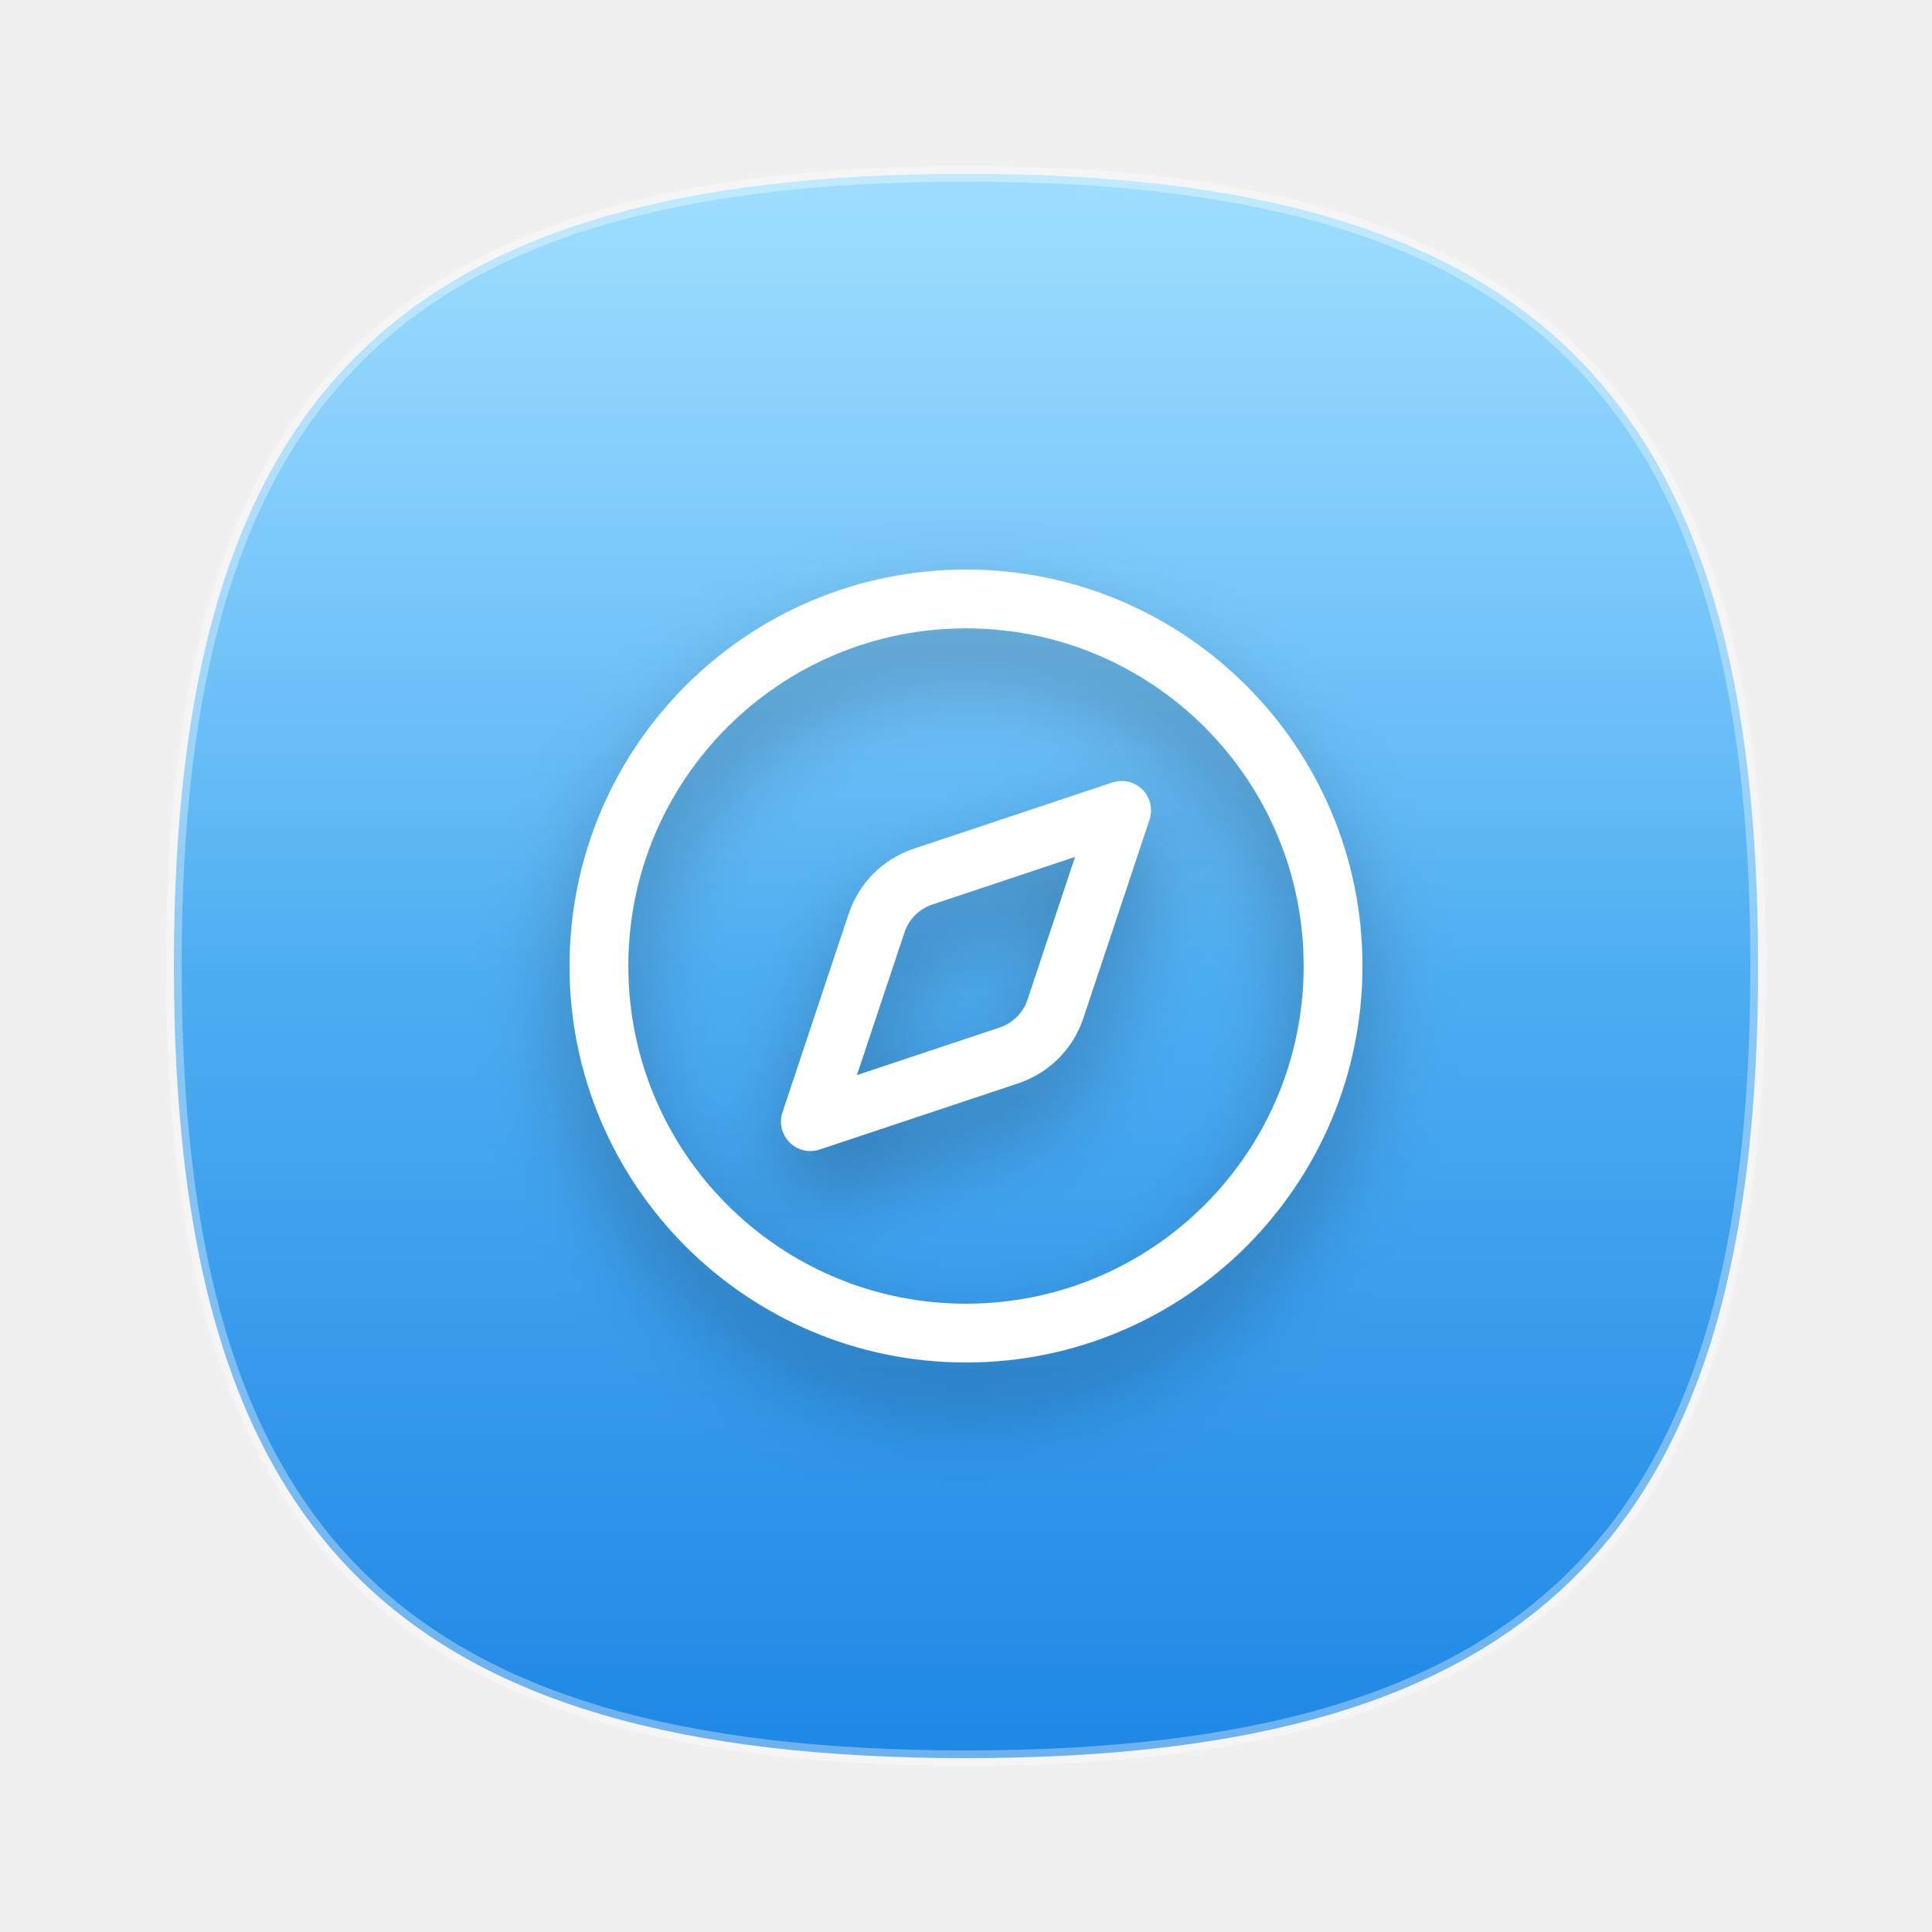
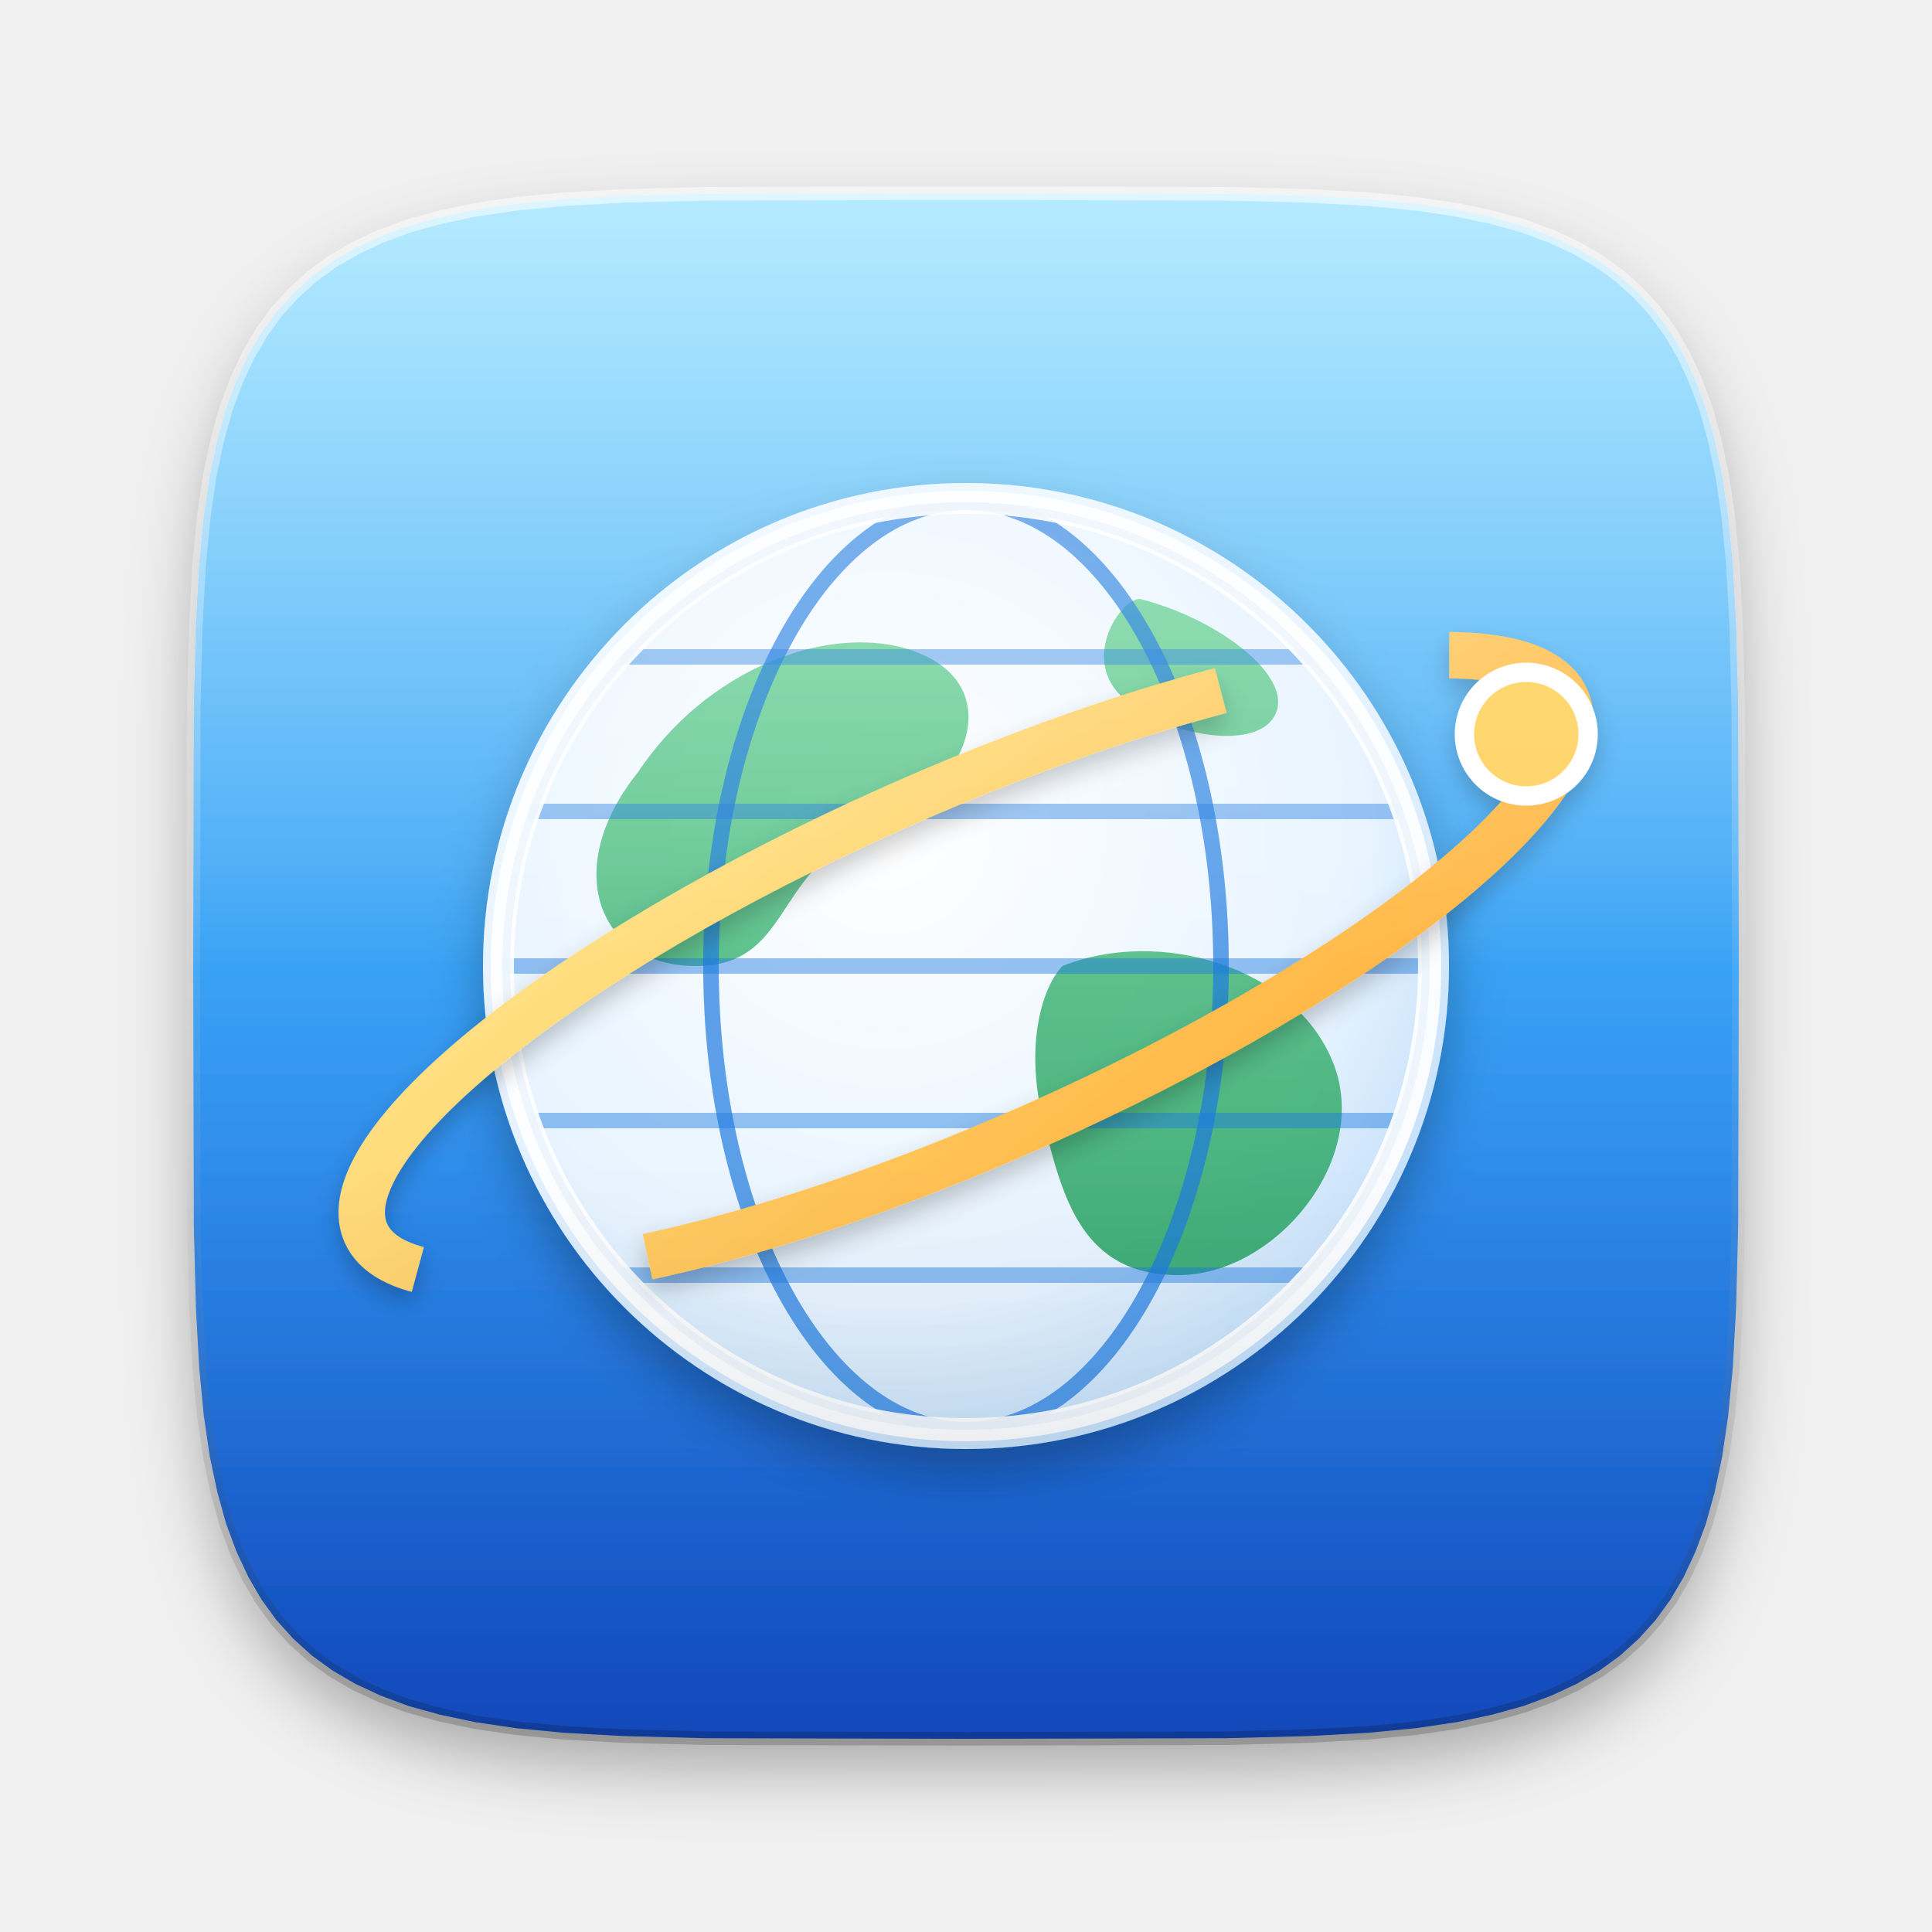
<svg xmlns="http://www.w3.org/2000/svg" viewBox="0 0 100 100">
  <defs>
-     <linearGradient id="bg" x1="0" y1="0" x2="0" y2="1">
-       <stop offset="0" stop-color="#7FD3FF" />
-       <stop offset="1" stop-color="#1E88E5" />
+     <linearGradient id="body" x1="0" y1="0" x2="0" y2="1">
+       <stop offset="0" stop-color="#9BE3FF" />
+       <stop offset="0.5" stop-color="#39A2F5" />
+       <stop offset="1" stop-color="#1250CF" />
    </linearGradient>
-     <linearGradient id="hl" x1="0" y1="0" x2="0" y2="1">
-       <stop offset="0" stop-color="#fff" stop-opacity=".45" />
-       <stop offset=".5" stop-color="#fff" stop-opacity="0" />
+     <linearGradient id="sheen" x1="0" y1="0" x2="0" y2="1">
+       <stop offset="0" stop-color="#fff" stop-opacity="0.32" />
+       <stop offset="0.45" stop-color="#fff" stop-opacity="0.06" />
+       <stop offset="0.5" stop-color="#fff" stop-opacity="0" />
    </linearGradient>
-     <filter id="sh" x="-20%" y="-20%" width="140%" height="140%">
-       <feDropShadow dx="0" dy="1.2" stdDeviation="1.2" flood-opacity=".28" />
+     <linearGradient id="shade" x1="0" y1="0" x2="0" y2="1">
+       <stop offset="0.6" stop-color="#000" stop-opacity="0" />
+       <stop offset="1" stop-color="#000" stop-opacity="0.14" />
+     </linearGradient>
+     <linearGradient id="rim" x1="0" y1="0" x2="0" y2="1">
+       <stop offset="0" stop-color="#fff" stop-opacity="0.55" />
+       <stop offset="0.5" stop-color="#fff" stop-opacity="0.08" />
+       <stop offset="1" stop-color="#000" stop-opacity="0.18" />
+     </linearGradient>
+     <filter id="drop" x="-20%" y="-20%" width="140%" height="145%">
+       <feDropShadow dx="0" dy="1.6" stdDeviation="1.7" flood-color="#000" flood-opacity=".3" />
    </filter>
+     <clipPath id="clip">
+       <path d="M90.00 50.00L89.97 63.44L89.86 67.71L89.69 70.80L89.45 73.29L89.14 75.40L88.75 77.24L88.30 78.86L87.76 80.31L87.15 81.62L86.46 82.80L85.69 83.86L84.82 84.82L83.86 85.69L82.80 86.46L81.62 87.15L80.31 87.76L78.86 88.30L77.24 88.75L75.40 89.14L73.29 89.45L70.80 89.69L67.71 89.86L63.44 89.97L50.00 90.00L36.56 89.97L32.29 89.86L29.20 89.69L26.71 89.45L24.60 89.14L22.76 88.75L21.14 88.30L19.69 87.76L18.38 87.15L17.20 86.46L16.14 85.69L15.18 84.82L14.31 83.86L13.54 82.80L12.85 81.62L12.24 80.31L11.70 78.86L11.25 77.24L10.86 75.40L10.55 73.29L10.31 70.80L10.14 67.71L10.03 63.44L10.00 50.00L10.03 36.56L10.14 32.29L10.31 29.20L10.55 26.71L10.86 24.60L11.25 22.76L11.70 21.14L12.24 19.69L12.85 18.38L13.54 17.20L14.31 16.14L15.18 15.18L16.14 14.31L17.20 13.54L18.38 12.85L19.69 12.24L21.14 11.70L22.76 11.25L24.60 10.86L26.71 10.55L29.20 10.31L32.29 10.14L36.56 10.03L50.00 10.00L63.44 10.03L67.71 10.14L70.80 10.31L73.29 10.55L75.40 10.86L77.24 11.25L78.86 11.70L80.31 12.24L81.62 12.85L82.80 13.54L83.86 14.31L84.82 15.18L85.69 16.14L86.46 17.20L87.15 18.38L87.76 19.69L88.30 21.14L88.75 22.76L89.14 24.60L89.45 26.71L89.69 29.20L89.86 32.29L89.97 36.56Z" />
+     </clipPath>
+     <filter id="art" x="-30%" y="-30%" width="160%" height="160%">
+       <feDropShadow dx="0" dy="1.2" stdDeviation="1.3" flood-color="#000" flood-opacity="0.28" />
+     </filter>
+     <filter id="art-soft" x="-30%" y="-30%" width="160%" height="160%">
+       <feDropShadow dx="0" dy="0.6" stdDeviation="0.6" flood-color="#000" flood-opacity="0.22" />
+     </filter>
+     <radialGradient id="globe" cx="0.42" cy="0.36" r="0.7" fx="0.42" fy="0.36">
+       <stop offset="0" stop-color="#FFFFFF" />
+       <stop offset="0.7" stop-color="#E6F3FF" />
+       <stop offset="1" stop-color="#B9D9F7" />
+     </radialGradient>
+     <linearGradient id="land" x1="0" y1="0" x2="0" y2="1">
+       <stop offset="0" stop-color="#6FD39A" />
+       <stop offset="1" stop-color="#2FA56A" />
+     </linearGradient>
+     <linearGradient id="orbit" x1="0" y1="0" x2="1" y2="1">
+       <stop offset="0" stop-color="#FFE58A" />
+       <stop offset="1" stop-color="#FFB23E" />
+     </linearGradient>
+     <clipPath id="globe-clip">
+       <circle cx="50" cy="50" r="24" />
+     </clipPath>
  </defs>
-   <path d="M50 9C79.5 9 91 20.5 91 50S79.5 91 50 91 9 79.5 9 50 20.5 9 50 9Z" fill="url(#bg)" />
-   <path d="M50 9C79.5 9 91 20.5 91 50S79.5 91 50 91 9 79.5 9 50 20.5 9 50 9Z" fill="url(#hl)" opacity=".55" />
-   <path d="M50 9C79.5 9 91 20.5 91 50S79.5 91 50 91 9 79.5 9 50 20.5 9 50 9Z" fill="none" stroke="#fff" stroke-opacity=".35" stroke-width=".8" />
-   <g transform="translate(27.2 27.2) scale(1.9)" fill="none" stroke="#fff" stroke-width="1.6" stroke-linecap="round" stroke-linejoin="round" filter="url(#sh)">
-     <circle cx="12" cy="12" r="10" />
-     <path d="m16.24 7.76-1.804 5.411a2 2 0 0 1-1.265 1.265L7.76 16.24l1.804-5.411a2 2 0 0 1 1.265-1.265z" />
+   <path d="M90.00 50.00L89.97 63.44L89.86 67.71L89.69 70.80L89.45 73.29L89.14 75.40L88.75 77.24L88.30 78.86L87.76 80.31L87.15 81.62L86.46 82.80L85.69 83.86L84.82 84.82L83.86 85.69L82.80 86.46L81.62 87.15L80.31 87.76L78.86 88.30L77.24 88.75L75.40 89.14L73.29 89.45L70.80 89.69L67.71 89.86L63.44 89.97L50.00 90.00L36.56 89.97L32.29 89.86L29.20 89.69L26.71 89.45L24.60 89.14L22.76 88.75L21.14 88.30L19.69 87.76L18.38 87.15L17.20 86.46L16.14 85.69L15.18 84.82L14.31 83.86L13.54 82.80L12.85 81.62L12.24 80.31L11.70 78.86L11.25 77.24L10.86 75.40L10.55 73.29L10.31 70.80L10.14 67.71L10.03 63.44L10.00 50.00L10.03 36.56L10.14 32.29L10.31 29.20L10.55 26.71L10.86 24.60L11.25 22.76L11.70 21.14L12.24 19.69L12.85 18.38L13.54 17.20L14.31 16.14L15.18 15.18L16.14 14.31L17.20 13.54L18.38 12.85L19.69 12.24L21.14 11.70L22.76 11.25L24.60 10.86L26.71 10.55L29.20 10.31L32.29 10.14L36.56 10.03L50.00 10.00L63.44 10.03L67.71 10.14L70.80 10.31L73.29 10.55L75.40 10.86L77.24 11.25L78.86 11.70L80.31 12.24L81.62 12.85L82.80 13.54L83.86 14.31L84.82 15.18L85.69 16.14L86.46 17.20L87.15 18.38L87.76 19.69L88.30 21.14L88.75 22.76L89.14 24.60L89.45 26.71L89.69 29.20L89.86 32.29L89.97 36.56Z" fill="url(#body)" filter="url(#drop)" />
+   <g clip-path="url(#clip)">
+     <g filter="url(#art)">
+       <circle cx="50" cy="50" r="25" fill="url(#globe)" />
+     </g>
+     <g clip-path="url(#globe-clip)">
+       <path d="M33 40c4-6 11-8 15-6s2 7-3 9-4 7-9 7-7-5-3-10Zm22 10c5-2 12 0 14 5s-3 11-8 11-6-4-7-8 0-7 1-8Zm4-19c4 1 8 4 7 6s-6 1-8-1 0-5 1-5Z" fill="url(#land)" opacity=".9" />
+       <ellipse cx="50" cy="50" rx="24.00" ry="24" fill="none" stroke="#1E7BE0" stroke-opacity=".45" stroke-width=".8" />
+       <ellipse cx="50" cy="50" rx="13.20" ry="24" fill="none" stroke="#1E7BE0" stroke-opacity=".45" stroke-width=".8" />
+       <ellipse cx="50" cy="50" rx="0.00" ry="24" fill="none" stroke="#1E7BE0" stroke-opacity=".45" stroke-width=".8" />
+       <ellipse cx="50" cy="50" rx="13.20" ry="24" fill="none" stroke="#1E7BE0" stroke-opacity=".45" stroke-width=".8" />
+       <ellipse cx="50" cy="50" rx="24.00" ry="24" fill="none" stroke="#1E7BE0" stroke-opacity=".45" stroke-width=".8" />
+       <path d="M32.11 34H67.89" stroke="#1E7BE0" stroke-opacity=".45" stroke-width=".8" />
+       <path d="M27.37 42H72.63" stroke="#1E7BE0" stroke-opacity=".45" stroke-width=".8" />
+       <path d="M26.00 50H74.00" stroke="#1E7BE0" stroke-opacity=".45" stroke-width=".8" />
+       <path d="M27.37 58H72.63" stroke="#1E7BE0" stroke-opacity=".45" stroke-width=".8" />
+       <path d="M32.11 66H67.89" stroke="#1E7BE0" stroke-opacity=".45" stroke-width=".8" />
+     </g>
+     <circle cx="50" cy="50" r="24" fill="none" stroke="#fff" stroke-width="1.2" opacity=".9" />
+     <g filter="url(#art-soft)">
+       <ellipse cx="50" cy="50" rx="34" ry="9" fill="none" stroke="url(#orbit)" stroke-width="2.4" transform="rotate(-24 50 50)" stroke-dasharray="58 12" />
+       <circle cx="79" cy="38" r="3.2" fill="#FFD25E" stroke="#fff" stroke-width="1" />
+     </g>
+     <rect x="0" y="0" width="100" height="100" fill="url(#shade)" />
+     <rect x="0" y="0" width="100" height="100" fill="url(#sheen)" />
  </g>
+   <path d="M90.00 50.00L89.97 63.44L89.86 67.71L89.69 70.80L89.45 73.29L89.14 75.40L88.75 77.24L88.30 78.86L87.76 80.31L87.15 81.62L86.46 82.80L85.69 83.86L84.82 84.82L83.86 85.69L82.80 86.46L81.62 87.15L80.31 87.76L78.86 88.30L77.24 88.75L75.40 89.14L73.29 89.45L70.80 89.69L67.71 89.86L63.44 89.97L50.00 90.00L36.56 89.97L32.29 89.86L29.20 89.69L26.71 89.45L24.60 89.14L22.76 88.75L21.14 88.30L19.69 87.76L18.38 87.15L17.20 86.46L16.14 85.69L15.18 84.82L14.31 83.86L13.54 82.80L12.85 81.62L12.24 80.31L11.70 78.86L11.25 77.24L10.86 75.40L10.55 73.29L10.31 70.80L10.14 67.71L10.03 63.44L10.00 50.00L10.03 36.56L10.14 32.29L10.31 29.20L10.55 26.71L10.86 24.60L11.25 22.76L11.70 21.14L12.24 19.69L12.85 18.38L13.54 17.20L14.31 16.14L15.18 15.18L16.14 14.31L17.20 13.54L18.38 12.85L19.69 12.24L21.14 11.70L22.76 11.25L24.60 10.86L26.71 10.55L29.20 10.31L32.29 10.14L36.56 10.03L50.00 10.00L63.44 10.03L67.71 10.14L70.80 10.31L73.29 10.55L75.40 10.86L77.24 11.25L78.86 11.70L80.31 12.24L81.62 12.85L82.80 13.54L83.86 14.31L84.82 15.18L85.69 16.14L86.46 17.20L87.15 18.38L87.76 19.69L88.30 21.14L88.75 22.76L89.14 24.60L89.45 26.71L89.69 29.20L89.86 32.29L89.97 36.56Z" fill="none" stroke="url(#rim)" stroke-width=".7" />
</svg>
